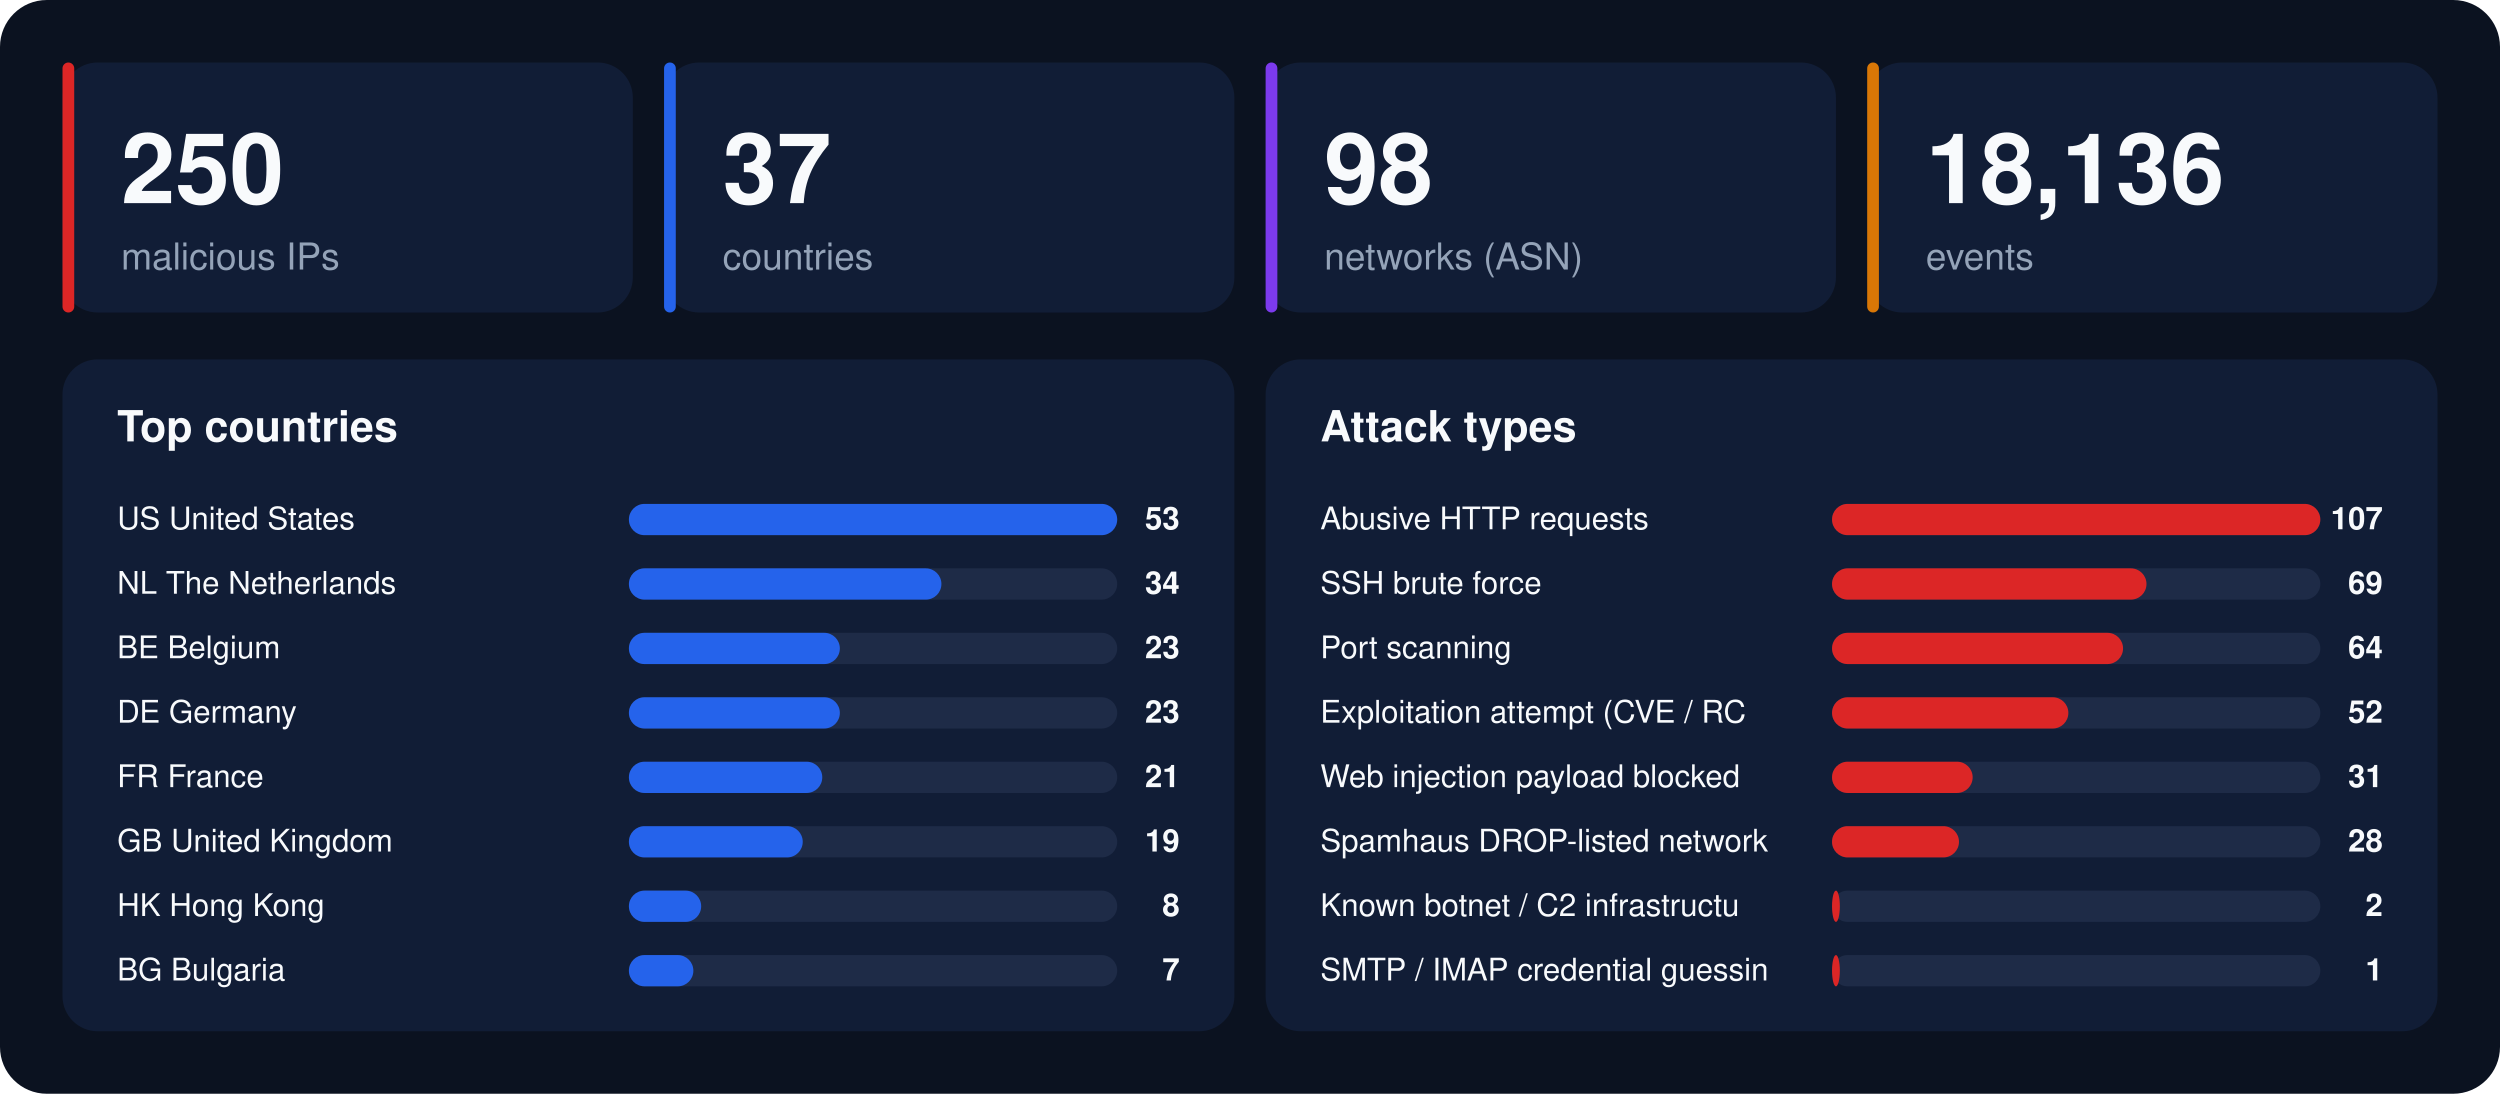
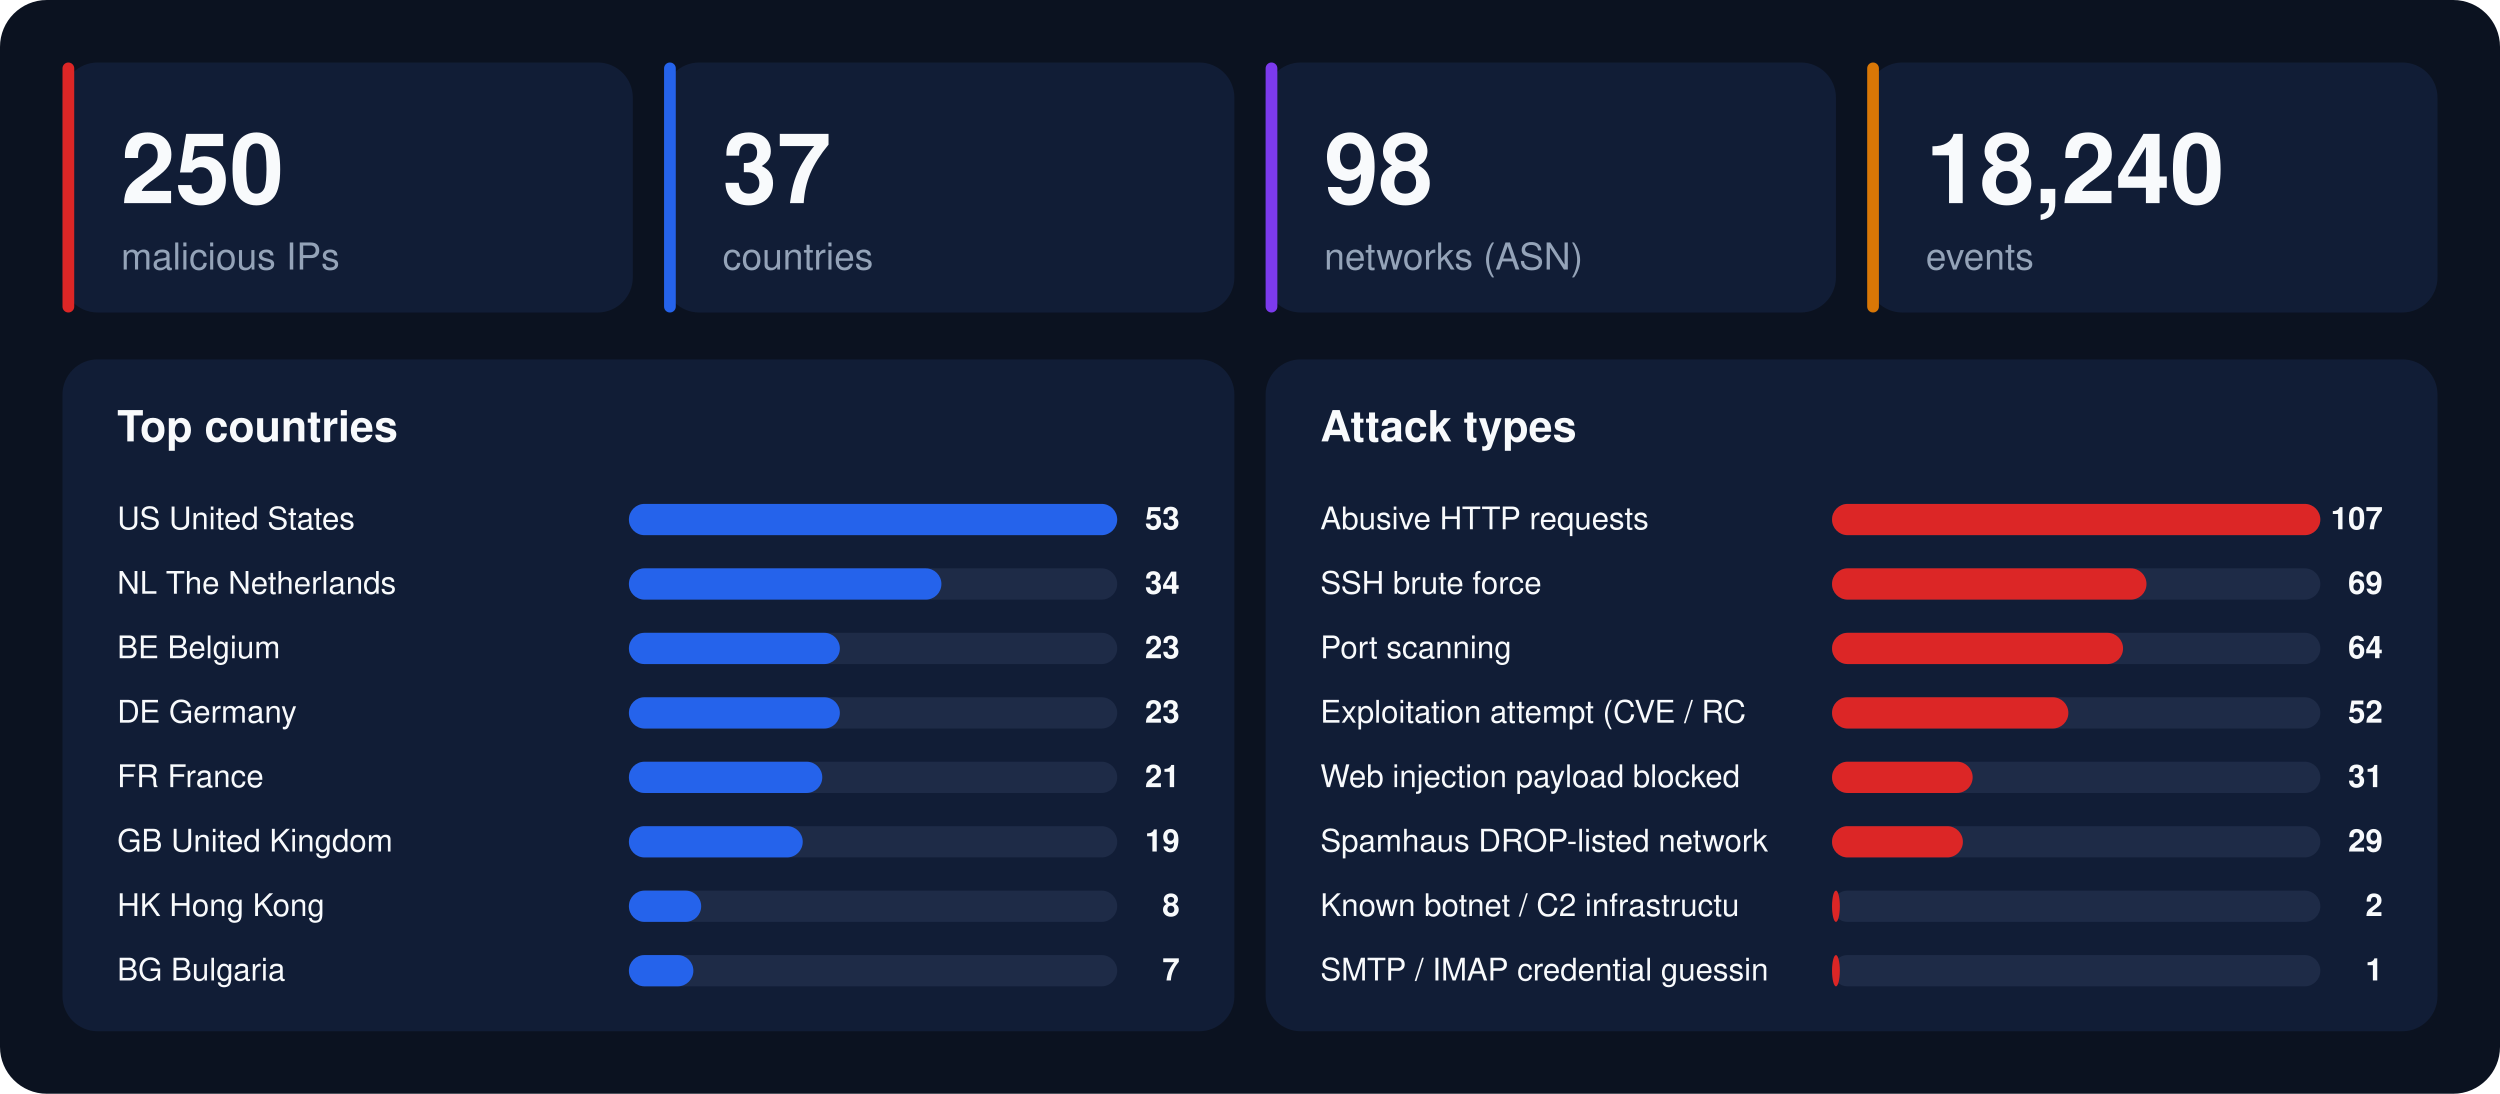
<svg xmlns="http://www.w3.org/2000/svg" width="1280" height="560" viewBox="0 0 1280 560" font-family="-apple-system,BlinkMacSystemFont,'Segoe UI',Helvetica,Arial,sans-serif">
  <rect width="1280" height="560" rx="24" fill="#0b1220" />
  <rect x="32" y="32" width="292" height="128" rx="18" fill="#111d36" />
  <rect x="32" y="32" width="6" height="128" rx="3" fill="#dc2626" />
  <text x="62" y="104" font-size="50" font-weight="800" fill="#f8fafc">250</text>
  <text x="62" y="138" font-size="19" fill="#94a3b8">malicious IPs</text>
  <rect x="340" y="32" width="292" height="128" rx="18" fill="#111d36" />
  <rect x="340" y="32" width="6" height="128" rx="3" fill="#2563eb" />
  <text x="370" y="104" font-size="50" font-weight="800" fill="#f8fafc">37</text>
  <text x="370" y="138" font-size="19" fill="#94a3b8">countries</text>
  <rect x="648" y="32" width="292" height="128" rx="18" fill="#111d36" />
  <rect x="648" y="32" width="6" height="128" rx="3" fill="#7c3aed" />
  <text x="678" y="104" font-size="50" font-weight="800" fill="#f8fafc">98</text>
  <text x="678" y="138" font-size="19" fill="#94a3b8">networks (ASN)</text>
  <rect x="956" y="32" width="292" height="128" rx="18" fill="#111d36" />
  <rect x="956" y="32" width="6" height="128" rx="3" fill="#d97706" />
-   <text x="986" y="104" font-size="50" font-weight="800" fill="#f8fafc">18,136</text>
+   <text x="986" y="104" font-size="50" font-weight="800" fill="#f8fafc">18,240</text>
  <text x="986" y="138" font-size="19" fill="#94a3b8">events</text>
  <rect x="32" y="184" width="600" height="344" rx="18" fill="#111d36" />
  <text x="60" y="226" font-size="22" font-weight="700" fill="#f8fafc">Top countries</text>
  <text x="60" y="271" font-size="16" fill="#f8fafc">US  United States</text>
  <rect x="322" y="258" width="250" height="16" rx="8" fill="#1e2b47" />
  <rect x="322" y="258" width="250" height="16" rx="8" fill="#2563eb" />
  <text x="604" y="271" font-size="16" font-weight="700" text-anchor="end" fill="#f8fafc">53</text>
  <text x="60" y="304" font-size="16" fill="#f8fafc">NL  The Netherlands</text>
  <rect x="322" y="291" width="250" height="16" rx="8" fill="#1e2b47" />
  <rect x="322" y="291" width="160" height="16" rx="8" fill="#2563eb" />
  <text x="604" y="304" font-size="16" font-weight="700" text-anchor="end" fill="#f8fafc">34</text>
  <text x="60" y="337" font-size="16" fill="#f8fafc">BE  Belgium</text>
  <rect x="322" y="324" width="250" height="16" rx="8" fill="#1e2b47" />
  <rect x="322" y="324" width="108" height="16" rx="8" fill="#2563eb" />
  <text x="604" y="337" font-size="16" font-weight="700" text-anchor="end" fill="#f8fafc">23</text>
  <text x="60" y="370" font-size="16" fill="#f8fafc">DE  Germany</text>
  <rect x="322" y="357" width="250" height="16" rx="8" fill="#1e2b47" />
  <rect x="322" y="357" width="108" height="16" rx="8" fill="#2563eb" />
  <text x="604" y="370" font-size="16" font-weight="700" text-anchor="end" fill="#f8fafc">23</text>
  <text x="60" y="403" font-size="16" fill="#f8fafc">FR  France</text>
  <rect x="322" y="390" width="250" height="16" rx="8" fill="#1e2b47" />
  <rect x="322" y="390" width="99" height="16" rx="8" fill="#2563eb" />
  <text x="604" y="403" font-size="16" font-weight="700" text-anchor="end" fill="#f8fafc">21</text>
  <text x="60" y="436" font-size="16" fill="#f8fafc">GB  United Kingdom</text>
  <rect x="322" y="423" width="250" height="16" rx="8" fill="#1e2b47" />
  <rect x="322" y="423" width="89" height="16" rx="8" fill="#2563eb" />
  <text x="604" y="436" font-size="16" font-weight="700" text-anchor="end" fill="#f8fafc">19</text>
  <text x="60" y="469" font-size="16" fill="#f8fafc">HK  Hong Kong</text>
  <rect x="322" y="456" width="250" height="16" rx="8" fill="#1e2b47" />
  <rect x="322" y="456" width="37" height="16" rx="8" fill="#2563eb" />
  <text x="604" y="469" font-size="16" font-weight="700" text-anchor="end" fill="#f8fafc">8</text>
  <text x="60" y="502" font-size="16" fill="#f8fafc">BG  Bulgaria</text>
  <rect x="322" y="489" width="250" height="16" rx="8" fill="#1e2b47" />
  <rect x="322" y="489" width="33" height="16" rx="8" fill="#2563eb" />
  <text x="604" y="502" font-size="16" font-weight="700" text-anchor="end" fill="#f8fafc">7</text>
  <rect x="648" y="184" width="600" height="344" rx="18" fill="#111d36" />
  <text x="676" y="226" font-size="22" font-weight="700" fill="#f8fafc">Attack types</text>
  <text x="676" y="271" font-size="16" fill="#f8fafc">Abusive HTTP requests</text>
  <rect x="938" y="258" width="250" height="16" rx="8" fill="#1e2b47" />
  <rect x="938" y="258" width="250" height="16" rx="8" fill="#dc2626" />
  <text x="1220" y="271" font-size="16" font-weight="700" text-anchor="end" fill="#f8fafc">107</text>
  <text x="676" y="304" font-size="16" fill="#f8fafc">SSH brute force</text>
  <rect x="938" y="291" width="250" height="16" rx="8" fill="#1e2b47" />
  <rect x="938" y="291" width="161" height="16" rx="8" fill="#dc2626" />
  <text x="1220" y="304" font-size="16" font-weight="700" text-anchor="end" fill="#f8fafc">69</text>
  <text x="676" y="337" font-size="16" fill="#f8fafc">Port scanning</text>
  <rect x="938" y="324" width="250" height="16" rx="8" fill="#1e2b47" />
  <rect x="938" y="324" width="149" height="16" rx="8" fill="#dc2626" />
  <text x="1220" y="337" font-size="16" font-weight="700" text-anchor="end" fill="#f8fafc">64</text>
  <text x="676" y="370" font-size="16" fill="#f8fafc">Exploitation attempt (CVE / RC</text>
  <rect x="938" y="357" width="250" height="16" rx="8" fill="#1e2b47" />
  <rect x="938" y="357" width="121" height="16" rx="8" fill="#dc2626" />
  <text x="1220" y="370" font-size="16" font-weight="700" text-anchor="end" fill="#f8fafc">52</text>
  <text x="676" y="403" font-size="16" fill="#f8fafc">Web injection payload blocked </text>
  <rect x="938" y="390" width="250" height="16" rx="8" fill="#1e2b47" />
  <rect x="938" y="390" width="72" height="16" rx="8" fill="#dc2626" />
  <text x="1220" y="403" font-size="16" font-weight="700" text-anchor="end" fill="#f8fafc">31</text>
  <text x="676" y="436" font-size="16" fill="#f8fafc">Spamhaus DROP-listed network</text>
  <rect x="938" y="423" width="250" height="16" rx="8" fill="#1e2b47" />
-   <rect x="938" y="423" width="65" height="16" rx="8" fill="#dc2626" />
-   <text x="1220" y="436" font-size="16" font-weight="700" text-anchor="end" fill="#f8fafc">28</text>
+   <rect x="938" y="423" width="67" height="16" rx="8" fill="#dc2626" />
+   <text x="1220" y="436" font-size="16" font-weight="700" text-anchor="end" fill="#f8fafc">29</text>
  <text x="676" y="469" font-size="16" fill="#f8fafc">Known botnet / C2 infrastructu</text>
  <rect x="938" y="456" width="250" height="16" rx="8" fill="#1e2b47" />
  <rect x="938" y="456" width="4" height="16" rx="8" fill="#dc2626" />
  <text x="1220" y="469" font-size="16" font-weight="700" text-anchor="end" fill="#f8fafc">2</text>
  <text x="676" y="502" font-size="16" fill="#f8fafc">SMTP / IMAP credential guessin</text>
  <rect x="938" y="489" width="250" height="16" rx="8" fill="#1e2b47" />
  <rect x="938" y="489" width="4" height="16" rx="8" fill="#dc2626" />
  <text x="1220" y="502" font-size="16" font-weight="700" text-anchor="end" fill="#f8fafc">1</text>
</svg>
